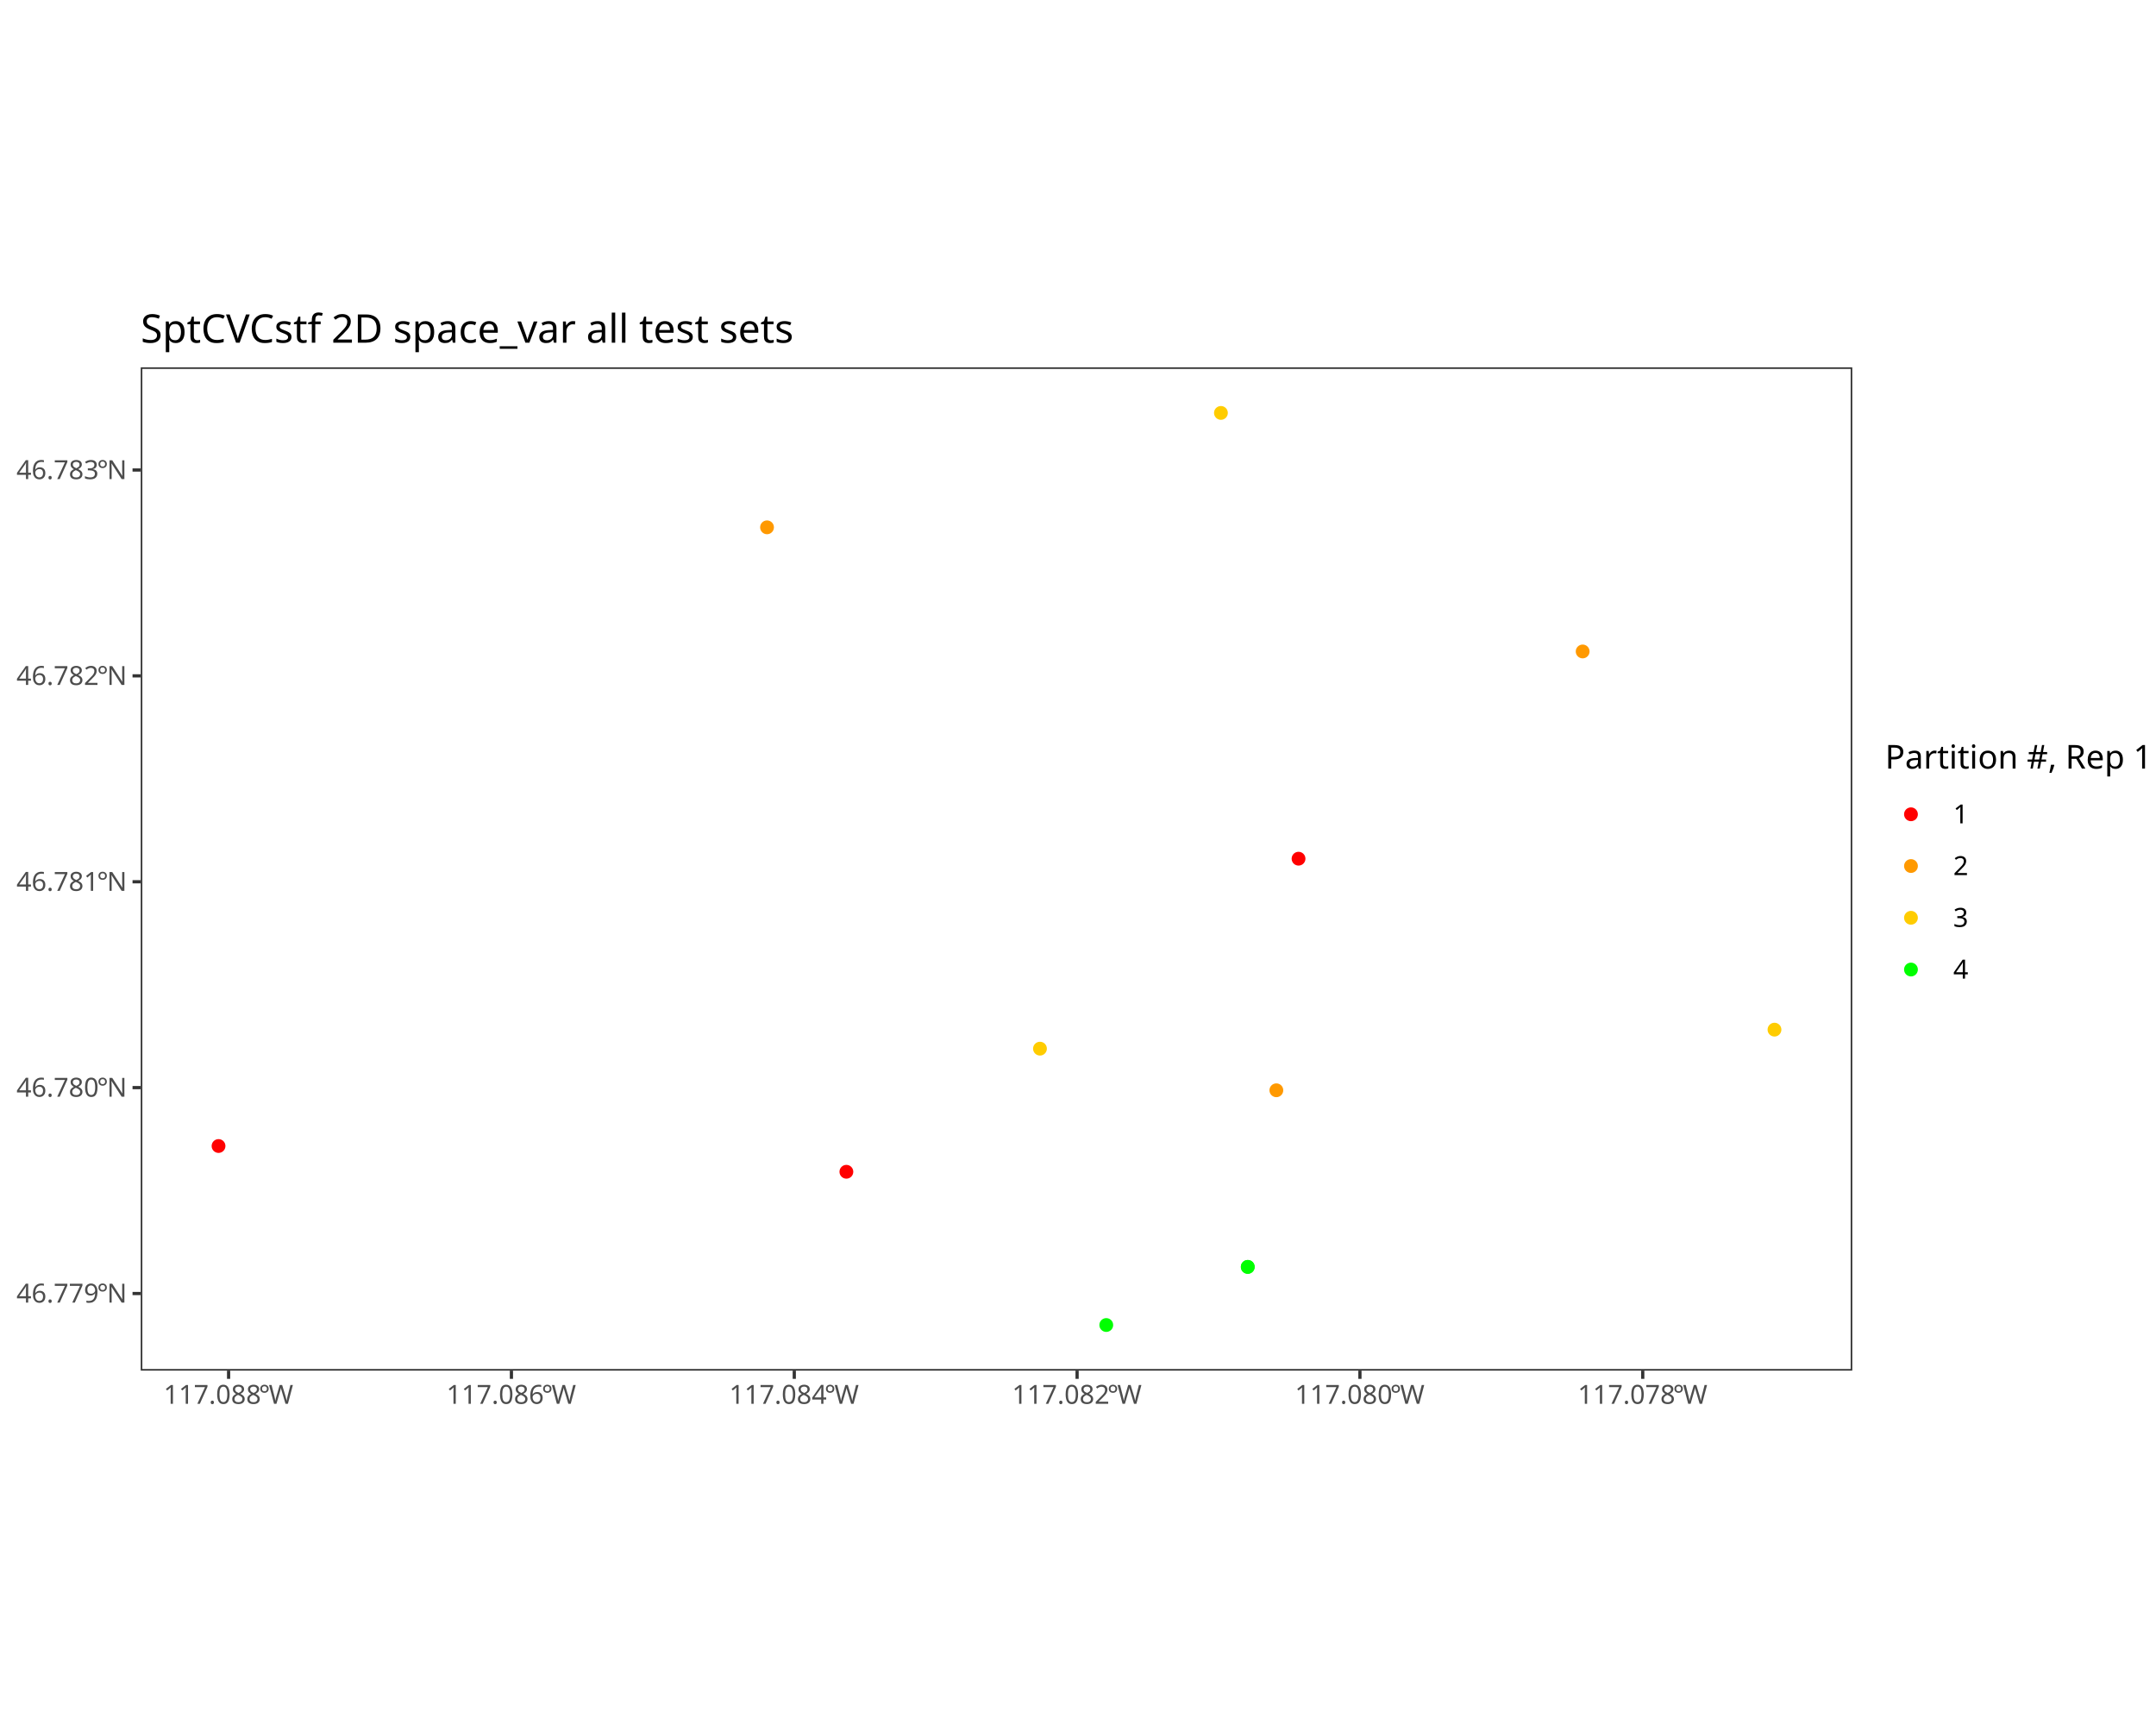
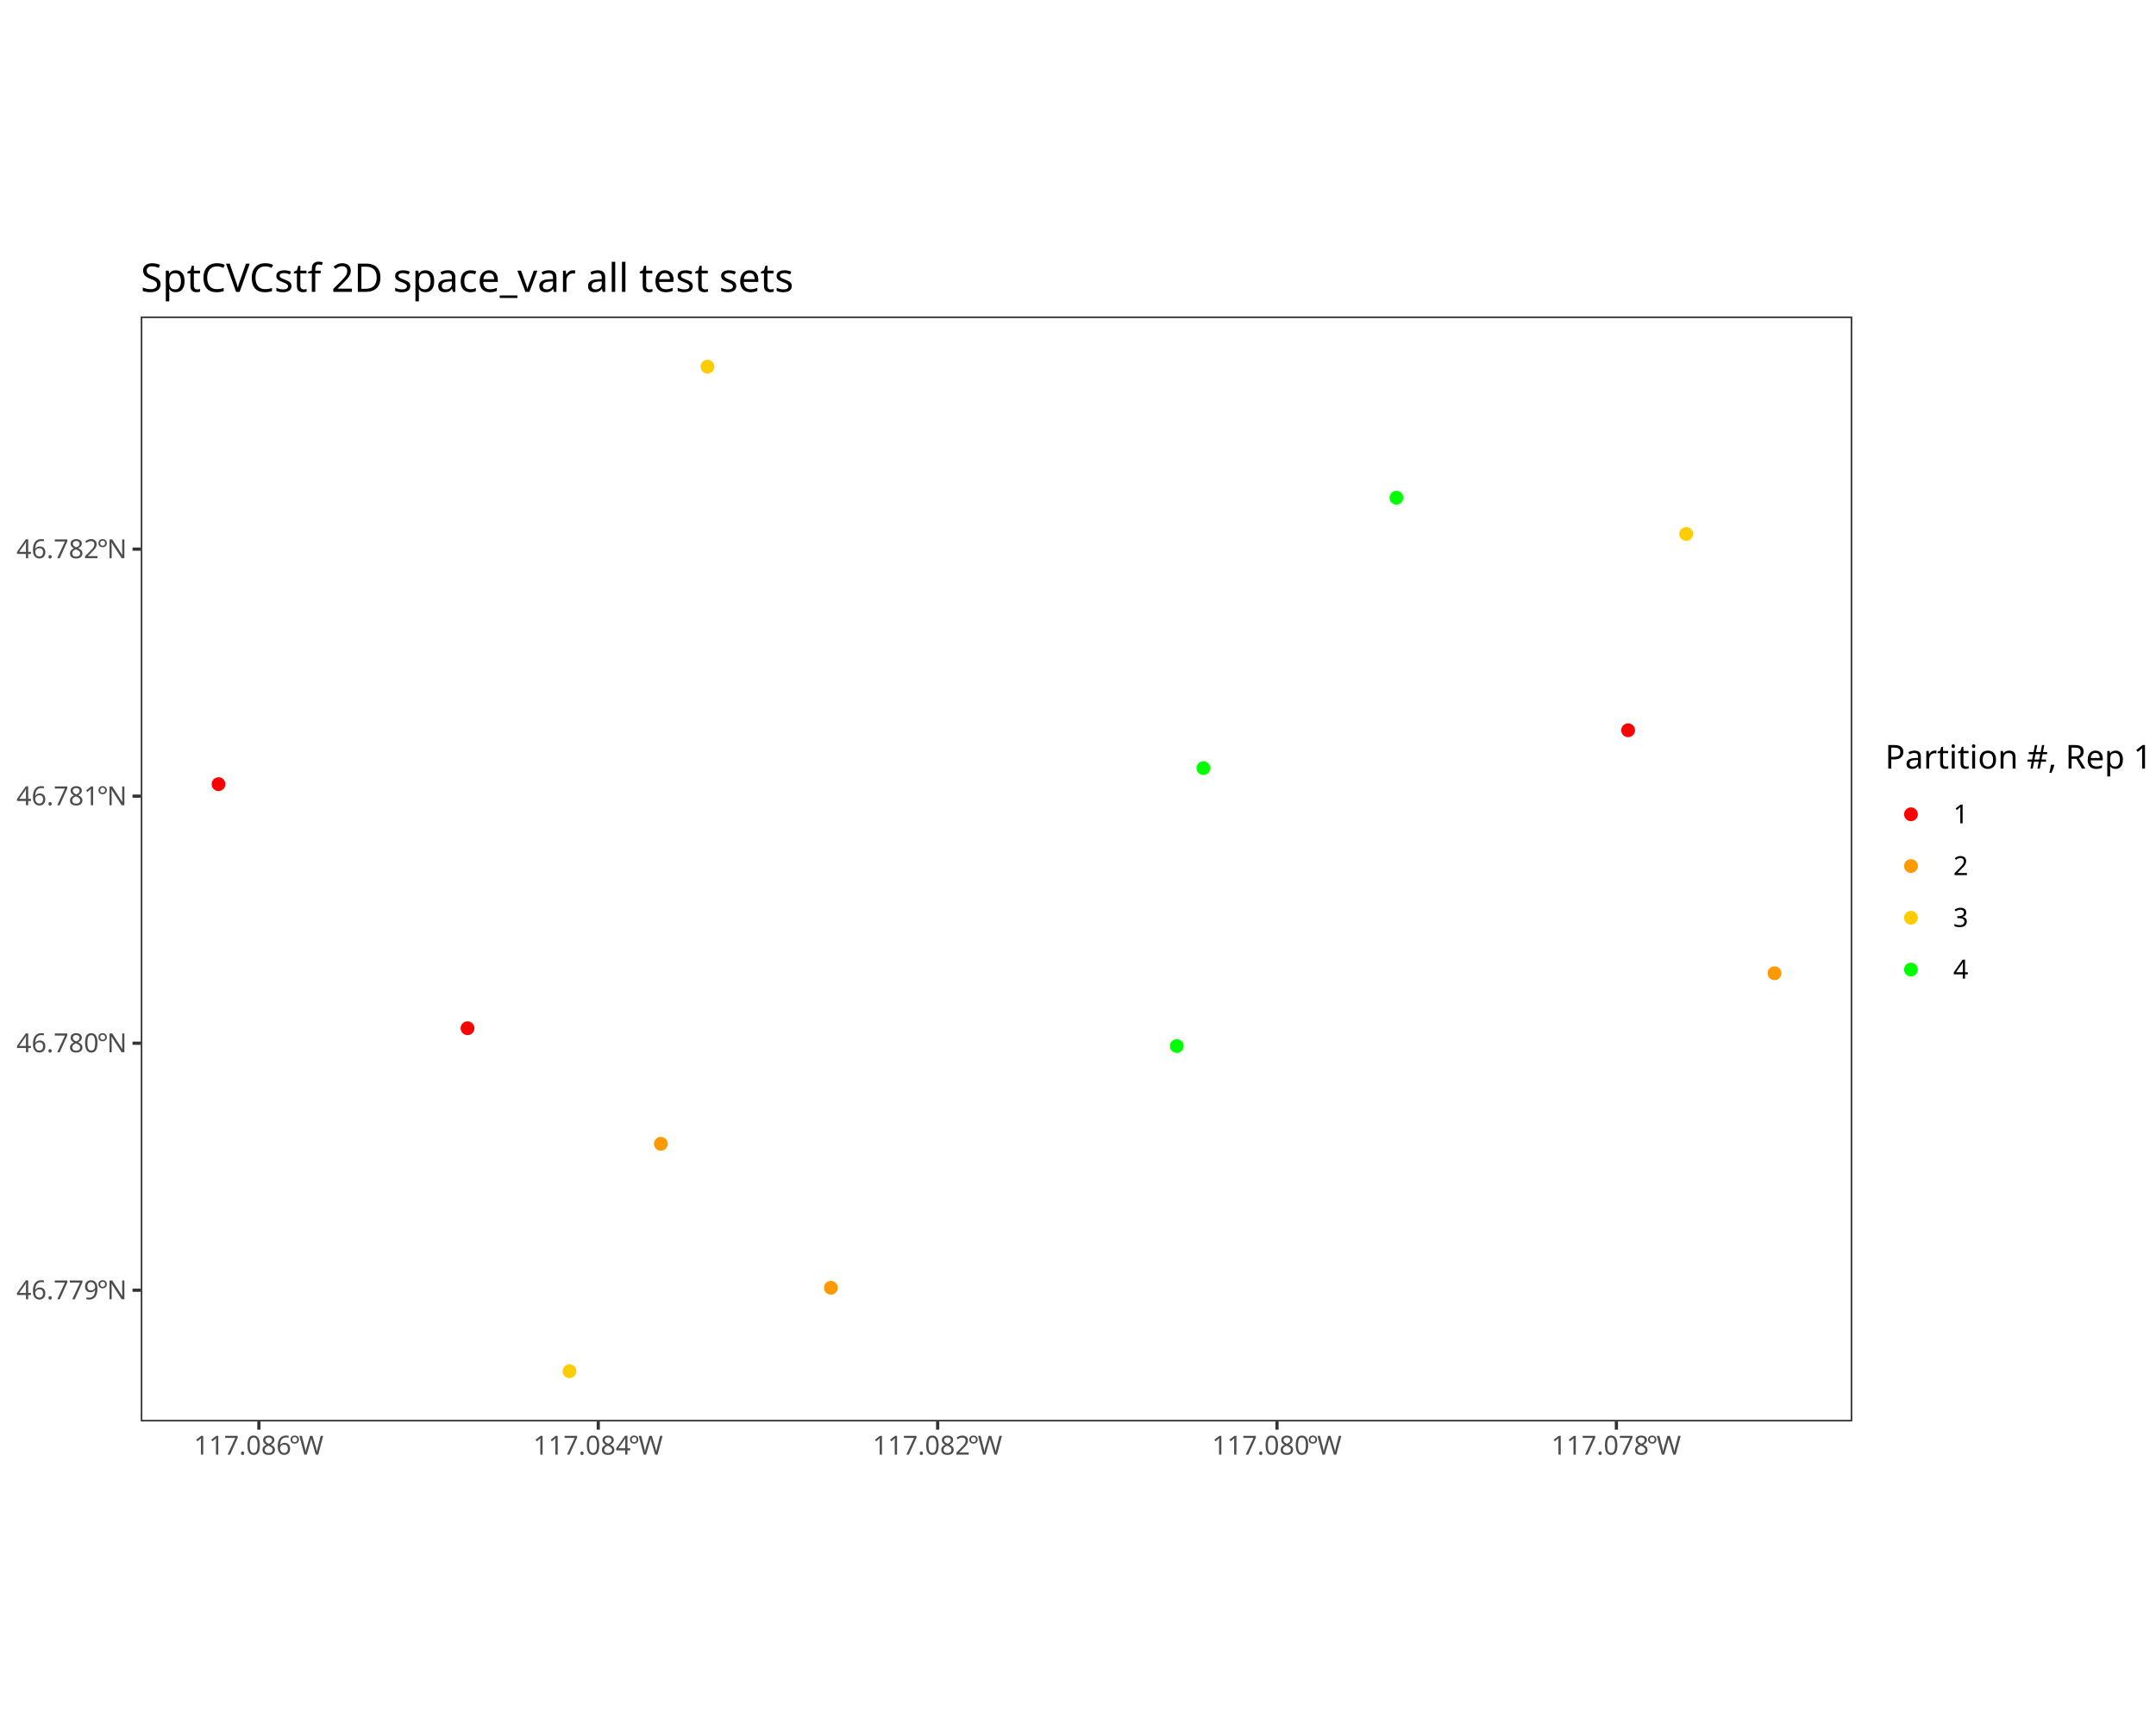
<svg xmlns="http://www.w3.org/2000/svg" class="svglite" data-engine-version="2.0" width="720.00pt" height="576.00pt" viewBox="0 0 720.00 576.00">
  <defs>
    <style type="text/css">
    .svglite line, .svglite polyline, .svglite polygon, .svglite path, .svglite rect, .svglite circle {
      fill: none;
      stroke: #000000;
      stroke-linecap: round;
      stroke-linejoin: round;
      stroke-miterlimit: 10.00;
    }
  </style>
  </defs>
  <rect width="100%" height="100%" style="stroke: none; fill: #FFFFFF;" />
  <defs>
    <clipPath id="cpMC4wMHw3MjAuMDB8MC4wMHw1NzYuMDA=">
      <rect x="0.00" y="0.00" width="720.00" height="576.00" />
    </clipPath>
  </defs>
  <g clip-path="url(#cpMC4wMHw3MjAuMDB8MC4wMHw1NzYuMDA=)">
</g>
  <defs>
-     <clipPath id="cpMC4wMHw3MjAuMDB8OTkuODZ8NDc2LjE0">
-       <rect x="0.00" y="99.86" width="720.00" height="376.27" />
+     <clipPath id="cpMC4wMHw3MjAuMDB8ODIuODl8NDkzLjEx">
+       <rect x="0.00" y="82.89" width="720.00" height="410.22" />
    </clipPath>
  </defs>
-   <g clip-path="url(#cpMC4wMHw3MjAuMDB8OTkuODZ8NDc2LjE0)">
-     <rect x="0.00" y="99.86" width="720.00" height="376.27" style="stroke-width: 1.07; stroke: #FFFFFF; fill: #FFFFFF;" />
+   <g clip-path="url(#cpMC4wMHw3MjAuMDB8ODIuODl8NDkzLjEx)">
+     <rect x="0.00" y="82.89" width="720.00" height="410.22" style="stroke-width: 1.07; stroke: #FFFFFF; fill: #FFFFFF;" />
  </g>
  <g clip-path="url(#cpMC4wMHw3MjAuMDB8MC4wMHw1NzYuMDA=)">
</g>
  <defs>
-     <clipPath id="cpNDcuMDB8NjE4LjU3fDEyMi42NXw0NTcuNjc=">
-       <rect x="47.00" y="122.65" width="571.57" height="335.02" />
+     <clipPath id="cpNDcuMDB8NjE4LjU3fDEwNS42N3w0NzQuNjQ=">
+       <rect x="47.00" y="105.67" width="571.57" height="368.97" />
    </clipPath>
  </defs>
-   <g clip-path="url(#cpNDcuMDB8NjE4LjU3fDEyMi42NXw0NTcuNjc=)">
-     <rect x="47.00" y="122.65" width="571.57" height="335.02" style="stroke-width: 1.07; stroke: none; fill: #FFFFFF;" />
-     <circle cx="433.65" cy="286.73" r="1.95" style="stroke-width: 0.71; stroke: #FF0000; stroke-linecap: butt; fill: #FF0000;" />
-     <circle cx="72.98" cy="382.67" r="1.95" style="stroke-width: 0.71; stroke: #FF0000; stroke-linecap: butt; fill: #FF0000;" />
-     <circle cx="282.65" cy="391.27" r="1.95" style="stroke-width: 0.71; stroke: #FF0000; stroke-linecap: butt; fill: #FF0000;" />
-     <circle cx="256.15" cy="176.08" r="1.95" style="stroke-width: 0.71; stroke: #FF9900; stroke-linecap: butt; fill: #FF9900;" />
-     <circle cx="426.24" cy="364.06" r="1.95" style="stroke-width: 0.71; stroke: #FF9900; stroke-linecap: butt; fill: #FF9900;" />
-     <circle cx="528.53" cy="217.53" r="1.95" style="stroke-width: 0.71; stroke: #FF9900; stroke-linecap: butt; fill: #FF9900;" />
-     <circle cx="347.30" cy="350.16" r="1.95" style="stroke-width: 0.71; stroke: #FFCC00; stroke-linecap: butt; fill: #FFCC00;" />
-     <circle cx="407.73" cy="137.88" r="1.95" style="stroke-width: 0.71; stroke: #FFCC00; stroke-linecap: butt; fill: #FFCC00;" />
-     <circle cx="592.59" cy="343.81" r="1.95" style="stroke-width: 0.71; stroke: #FFCC00; stroke-linecap: butt; fill: #FFCC00;" />
-     <circle cx="369.44" cy="442.44" r="1.95" style="stroke-width: 0.71; stroke: #00FF00; stroke-linecap: butt; fill: #00FF00;" />
-     <circle cx="416.69" cy="423.03" r="1.95" style="stroke-width: 0.71; stroke: #00FF00; stroke-linecap: butt; fill: #00FF00;" />
-     <circle cx="416.69" cy="423.03" r="1.95" style="stroke-width: 0.71; stroke: #00FF00; stroke-linecap: butt; fill: #00FF00;" />
-     <rect x="47.00" y="122.65" width="571.57" height="335.02" style="stroke-width: 1.07; stroke: #333333;" />
+   <g clip-path="url(#cpNDcuMDB8NjE4LjU3fDEwNS42N3w0NzQuNjQ=)">
+     <rect x="47.00" y="105.67" width="571.57" height="368.97" style="stroke-width: 1.07; stroke: none; fill: #FFFFFF;" />
+     <circle cx="156.13" cy="343.34" r="1.95" style="stroke-width: 0.71; stroke: #FF0000; stroke-linecap: butt; fill: #FF0000;" />
+     <circle cx="543.71" cy="243.85" r="1.95" style="stroke-width: 0.71; stroke: #FF0000; stroke-linecap: butt; fill: #FF0000;" />
+     <circle cx="72.98" cy="261.84" r="1.95" style="stroke-width: 0.71; stroke: #FF0000; stroke-linecap: butt; fill: #FF0000;" />
+     <circle cx="592.59" cy="324.98" r="1.95" style="stroke-width: 0.71; stroke: #FF9900; stroke-linecap: butt; fill: #FF9900;" />
+     <circle cx="220.69" cy="381.93" r="1.95" style="stroke-width: 0.71; stroke: #FF9900; stroke-linecap: butt; fill: #FF9900;" />
+     <circle cx="277.47" cy="430.00" r="1.95" style="stroke-width: 0.71; stroke: #FF9900; stroke-linecap: butt; fill: #FF9900;" />
+     <circle cx="236.26" cy="122.44" r="1.95" style="stroke-width: 0.71; stroke: #FFCC00; stroke-linecap: butt; fill: #FFCC00;" />
+     <circle cx="563.10" cy="178.29" r="1.95" style="stroke-width: 0.71; stroke: #FFCC00; stroke-linecap: butt; fill: #FFCC00;" />
+     <circle cx="190.18" cy="457.87" r="1.95" style="stroke-width: 0.71; stroke: #FFCC00; stroke-linecap: butt; fill: #FFCC00;" />
+     <circle cx="392.99" cy="349.28" r="1.95" style="stroke-width: 0.71; stroke: #00FF00; stroke-linecap: butt; fill: #00FF00;" />
+     <circle cx="466.34" cy="166.20" r="1.95" style="stroke-width: 0.71; stroke: #00FF00; stroke-linecap: butt; fill: #00FF00;" />
+     <circle cx="401.88" cy="256.49" r="1.95" style="stroke-width: 0.71; stroke: #00FF00; stroke-linecap: butt; fill: #00FF00;" />
+     <rect x="47.00" y="105.67" width="571.57" height="368.97" style="stroke-width: 1.07; stroke: #333333;" />
  </g>
  <g clip-path="url(#cpMC4wMHw3MjAuMDB8MC4wMHw1NzYuMDA=)">
-     <text x="5.48" y="434.95" style="font-size: 8.80px; fill: #4D4D4D; font-family: sans;" textLength="26.92px" lengthAdjust="spacingAndGlyphs">46.779</text>
-     <text x="32.40" y="434.95" style="font-size: 8.80px; fill: #4D4D4D; font-family: sans;" textLength="3.31px" lengthAdjust="spacingAndGlyphs">°</text>
-     <text x="35.71" y="434.95" style="font-size: 8.80px; fill: #4D4D4D; font-family: sans;" textLength="6.36px" lengthAdjust="spacingAndGlyphs">N</text>
-     <text x="5.48" y="366.20" style="font-size: 8.80px; fill: #4D4D4D; font-family: sans;" textLength="26.92px" lengthAdjust="spacingAndGlyphs">46.780</text>
-     <text x="32.40" y="366.20" style="font-size: 8.80px; fill: #4D4D4D; font-family: sans;" textLength="3.31px" lengthAdjust="spacingAndGlyphs">°</text>
-     <text x="35.71" y="366.20" style="font-size: 8.80px; fill: #4D4D4D; font-family: sans;" textLength="6.36px" lengthAdjust="spacingAndGlyphs">N</text>
-     <text x="5.48" y="297.46" style="font-size: 8.80px; fill: #4D4D4D; font-family: sans;" textLength="26.92px" lengthAdjust="spacingAndGlyphs">46.781</text>
-     <text x="32.40" y="297.46" style="font-size: 8.80px; fill: #4D4D4D; font-family: sans;" textLength="3.31px" lengthAdjust="spacingAndGlyphs">°</text>
-     <text x="35.71" y="297.46" style="font-size: 8.80px; fill: #4D4D4D; font-family: sans;" textLength="6.36px" lengthAdjust="spacingAndGlyphs">N</text>
-     <text x="5.48" y="228.72" style="font-size: 8.80px; fill: #4D4D4D; font-family: sans;" textLength="26.92px" lengthAdjust="spacingAndGlyphs">46.782</text>
-     <text x="32.40" y="228.72" style="font-size: 8.80px; fill: #4D4D4D; font-family: sans;" textLength="3.31px" lengthAdjust="spacingAndGlyphs">°</text>
-     <text x="35.71" y="228.72" style="font-size: 8.80px; fill: #4D4D4D; font-family: sans;" textLength="6.36px" lengthAdjust="spacingAndGlyphs">N</text>
-     <text x="5.48" y="159.97" style="font-size: 8.80px; fill: #4D4D4D; font-family: sans;" textLength="26.92px" lengthAdjust="spacingAndGlyphs">46.783</text>
-     <text x="32.40" y="159.97" style="font-size: 8.80px; fill: #4D4D4D; font-family: sans;" textLength="3.31px" lengthAdjust="spacingAndGlyphs">°</text>
-     <text x="35.71" y="159.97" style="font-size: 8.80px; fill: #4D4D4D; font-family: sans;" textLength="6.36px" lengthAdjust="spacingAndGlyphs">N</text>
-     <polyline points="44.26,431.92 47.00,431.92 " style="stroke-width: 1.07; stroke: #333333; stroke-linecap: butt;" />
-     <polyline points="44.26,363.17 47.00,363.17 " style="stroke-width: 1.07; stroke: #333333; stroke-linecap: butt;" />
-     <polyline points="44.26,294.43 47.00,294.43 " style="stroke-width: 1.07; stroke: #333333; stroke-linecap: butt;" />
-     <polyline points="44.26,225.68 47.00,225.68 " style="stroke-width: 1.07; stroke: #333333; stroke-linecap: butt;" />
-     <polyline points="44.26,156.94 47.00,156.94 " style="stroke-width: 1.07; stroke: #333333; stroke-linecap: butt;" />
-     <polyline points="76.34,460.41 76.34,457.67 " style="stroke-width: 1.07; stroke: #333333; stroke-linecap: butt;" />
-     <polyline points="170.79,460.41 170.79,457.67 " style="stroke-width: 1.07; stroke: #333333; stroke-linecap: butt;" />
-     <polyline points="265.25,460.41 265.25,457.67 " style="stroke-width: 1.07; stroke: #333333; stroke-linecap: butt;" />
-     <polyline points="359.70,460.41 359.70,457.67 " style="stroke-width: 1.07; stroke: #333333; stroke-linecap: butt;" />
-     <polyline points="454.15,460.41 454.15,457.67 " style="stroke-width: 1.07; stroke: #333333; stroke-linecap: butt;" />
-     <polyline points="548.60,460.41 548.60,457.67 " style="stroke-width: 1.07; stroke: #333333; stroke-linecap: butt;" />
-     <text x="54.63" y="468.75" style="font-size: 8.80px; fill: #4D4D4D; font-family: sans;" textLength="31.81px" lengthAdjust="spacingAndGlyphs">117.088</text>
-     <text x="86.44" y="468.75" style="font-size: 8.80px; fill: #4D4D4D; font-family: sans;" textLength="3.31px" lengthAdjust="spacingAndGlyphs">°</text>
-     <text x="89.75" y="468.75" style="font-size: 8.80px; fill: #4D4D4D; font-family: sans;" textLength="8.31px" lengthAdjust="spacingAndGlyphs">W</text>
-     <text x="149.08" y="468.75" style="font-size: 8.80px; fill: #4D4D4D; font-family: sans;" textLength="31.81px" lengthAdjust="spacingAndGlyphs">117.086</text>
-     <text x="180.89" y="468.75" style="font-size: 8.80px; fill: #4D4D4D; font-family: sans;" textLength="3.31px" lengthAdjust="spacingAndGlyphs">°</text>
-     <text x="184.20" y="468.75" style="font-size: 8.80px; fill: #4D4D4D; font-family: sans;" textLength="8.31px" lengthAdjust="spacingAndGlyphs">W</text>
-     <text x="243.53" y="468.75" style="font-size: 8.80px; fill: #4D4D4D; font-family: sans;" textLength="31.81px" lengthAdjust="spacingAndGlyphs">117.084</text>
-     <text x="275.34" y="468.75" style="font-size: 8.80px; fill: #4D4D4D; font-family: sans;" textLength="3.31px" lengthAdjust="spacingAndGlyphs">°</text>
-     <text x="278.65" y="468.75" style="font-size: 8.80px; fill: #4D4D4D; font-family: sans;" textLength="8.31px" lengthAdjust="spacingAndGlyphs">W</text>
-     <text x="337.98" y="468.75" style="font-size: 8.80px; fill: #4D4D4D; font-family: sans;" textLength="31.81px" lengthAdjust="spacingAndGlyphs">117.082</text>
-     <text x="369.80" y="468.75" style="font-size: 8.80px; fill: #4D4D4D; font-family: sans;" textLength="3.31px" lengthAdjust="spacingAndGlyphs">°</text>
-     <text x="373.11" y="468.75" style="font-size: 8.80px; fill: #4D4D4D; font-family: sans;" textLength="8.31px" lengthAdjust="spacingAndGlyphs">W</text>
-     <text x="432.44" y="468.75" style="font-size: 8.80px; fill: #4D4D4D; font-family: sans;" textLength="31.81px" lengthAdjust="spacingAndGlyphs">117.080</text>
-     <text x="464.25" y="468.75" style="font-size: 8.80px; fill: #4D4D4D; font-family: sans;" textLength="3.31px" lengthAdjust="spacingAndGlyphs">°</text>
-     <text x="467.56" y="468.75" style="font-size: 8.80px; fill: #4D4D4D; font-family: sans;" textLength="8.31px" lengthAdjust="spacingAndGlyphs">W</text>
-     <text x="526.89" y="468.75" style="font-size: 8.80px; fill: #4D4D4D; font-family: sans;" textLength="31.81px" lengthAdjust="spacingAndGlyphs">117.078</text>
-     <text x="558.70" y="468.75" style="font-size: 8.80px; fill: #4D4D4D; font-family: sans;" textLength="3.31px" lengthAdjust="spacingAndGlyphs">°</text>
-     <text x="562.01" y="468.75" style="font-size: 8.80px; fill: #4D4D4D; font-family: sans;" textLength="8.31px" lengthAdjust="spacingAndGlyphs">W</text>
+     <text x="5.48" y="433.85" style="font-size: 8.80px; fill: #4D4D4D; font-family: sans;" textLength="26.92px" lengthAdjust="spacingAndGlyphs">46.779</text>
+     <text x="32.40" y="433.85" style="font-size: 8.80px; fill: #4D4D4D; font-family: sans;" textLength="3.31px" lengthAdjust="spacingAndGlyphs">°</text>
+     <text x="35.71" y="433.85" style="font-size: 8.80px; fill: #4D4D4D; font-family: sans;" textLength="6.36px" lengthAdjust="spacingAndGlyphs">N</text>
+     <text x="5.48" y="351.37" style="font-size: 8.80px; fill: #4D4D4D; font-family: sans;" textLength="26.92px" lengthAdjust="spacingAndGlyphs">46.780</text>
+     <text x="32.40" y="351.37" style="font-size: 8.80px; fill: #4D4D4D; font-family: sans;" textLength="3.31px" lengthAdjust="spacingAndGlyphs">°</text>
+     <text x="35.71" y="351.37" style="font-size: 8.80px; fill: #4D4D4D; font-family: sans;" textLength="6.36px" lengthAdjust="spacingAndGlyphs">N</text>
+     <text x="5.48" y="268.88" style="font-size: 8.80px; fill: #4D4D4D; font-family: sans;" textLength="26.92px" lengthAdjust="spacingAndGlyphs">46.781</text>
+     <text x="32.40" y="268.88" style="font-size: 8.80px; fill: #4D4D4D; font-family: sans;" textLength="3.31px" lengthAdjust="spacingAndGlyphs">°</text>
+     <text x="35.71" y="268.88" style="font-size: 8.80px; fill: #4D4D4D; font-family: sans;" textLength="6.36px" lengthAdjust="spacingAndGlyphs">N</text>
+     <text x="5.48" y="186.39" style="font-size: 8.80px; fill: #4D4D4D; font-family: sans;" textLength="26.92px" lengthAdjust="spacingAndGlyphs">46.782</text>
+     <text x="32.40" y="186.39" style="font-size: 8.80px; fill: #4D4D4D; font-family: sans;" textLength="3.31px" lengthAdjust="spacingAndGlyphs">°</text>
+     <text x="35.71" y="186.39" style="font-size: 8.80px; fill: #4D4D4D; font-family: sans;" textLength="6.36px" lengthAdjust="spacingAndGlyphs">N</text>
+     <polyline points="44.26,430.82 47.00,430.82 " style="stroke-width: 1.07; stroke: #333333; stroke-linecap: butt;" />
+     <polyline points="44.26,348.34 47.00,348.34 " style="stroke-width: 1.07; stroke: #333333; stroke-linecap: butt;" />
+     <polyline points="44.26,265.85 47.00,265.85 " style="stroke-width: 1.07; stroke: #333333; stroke-linecap: butt;" />
+     <polyline points="44.26,183.36 47.00,183.36 " style="stroke-width: 1.07; stroke: #333333; stroke-linecap: butt;" />
+     <polyline points="86.46,477.38 86.46,474.64 " style="stroke-width: 1.07; stroke: #333333; stroke-linecap: butt;" />
+     <polyline points="199.79,477.38 199.79,474.64 " style="stroke-width: 1.07; stroke: #333333; stroke-linecap: butt;" />
+     <polyline points="313.13,477.38 313.13,474.64 " style="stroke-width: 1.07; stroke: #333333; stroke-linecap: butt;" />
+     <polyline points="426.46,477.38 426.46,474.64 " style="stroke-width: 1.07; stroke: #333333; stroke-linecap: butt;" />
+     <polyline points="539.80,477.38 539.80,474.64 " style="stroke-width: 1.07; stroke: #333333; stroke-linecap: butt;" />
+     <text x="64.74" y="485.72" style="font-size: 8.80px; fill: #4D4D4D; font-family: sans;" textLength="31.81px" lengthAdjust="spacingAndGlyphs">117.086</text>
+     <text x="96.55" y="485.72" style="font-size: 8.80px; fill: #4D4D4D; font-family: sans;" textLength="3.31px" lengthAdjust="spacingAndGlyphs">°</text>
+     <text x="99.87" y="485.72" style="font-size: 8.80px; fill: #4D4D4D; font-family: sans;" textLength="8.31px" lengthAdjust="spacingAndGlyphs">W</text>
+     <text x="178.08" y="485.72" style="font-size: 8.80px; fill: #4D4D4D; font-family: sans;" textLength="31.81px" lengthAdjust="spacingAndGlyphs">117.084</text>
+     <text x="209.89" y="485.72" style="font-size: 8.80px; fill: #4D4D4D; font-family: sans;" textLength="3.31px" lengthAdjust="spacingAndGlyphs">°</text>
+     <text x="213.20" y="485.72" style="font-size: 8.80px; fill: #4D4D4D; font-family: sans;" textLength="8.31px" lengthAdjust="spacingAndGlyphs">W</text>
+     <text x="291.41" y="485.72" style="font-size: 8.80px; fill: #4D4D4D; font-family: sans;" textLength="31.81px" lengthAdjust="spacingAndGlyphs">117.082</text>
+     <text x="323.22" y="485.72" style="font-size: 8.80px; fill: #4D4D4D; font-family: sans;" textLength="3.31px" lengthAdjust="spacingAndGlyphs">°</text>
+     <text x="326.53" y="485.72" style="font-size: 8.80px; fill: #4D4D4D; font-family: sans;" textLength="8.31px" lengthAdjust="spacingAndGlyphs">W</text>
+     <text x="404.75" y="485.72" style="font-size: 8.80px; fill: #4D4D4D; font-family: sans;" textLength="31.81px" lengthAdjust="spacingAndGlyphs">117.080</text>
+     <text x="436.56" y="485.72" style="font-size: 8.80px; fill: #4D4D4D; font-family: sans;" textLength="3.31px" lengthAdjust="spacingAndGlyphs">°</text>
+     <text x="439.87" y="485.72" style="font-size: 8.80px; fill: #4D4D4D; font-family: sans;" textLength="8.31px" lengthAdjust="spacingAndGlyphs">W</text>
+     <text x="518.08" y="485.72" style="font-size: 8.80px; fill: #4D4D4D; font-family: sans;" textLength="31.81px" lengthAdjust="spacingAndGlyphs">117.078</text>
+     <text x="549.89" y="485.72" style="font-size: 8.80px; fill: #4D4D4D; font-family: sans;" textLength="3.31px" lengthAdjust="spacingAndGlyphs">°</text>
+     <text x="553.20" y="485.72" style="font-size: 8.80px; fill: #4D4D4D; font-family: sans;" textLength="8.31px" lengthAdjust="spacingAndGlyphs">W</text>
    <rect x="629.53" y="247.93" width="84.99" height="84.45" style="stroke-width: 1.07; stroke: none; fill: #FFFFFF;" />
    <text x="629.53" y="256.64" style="font-size: 11.00px; font-family: sans;" textLength="84.99px" lengthAdjust="spacingAndGlyphs">Partition #, Rep 1</text>
    <rect x="629.53" y="263.26" width="17.28" height="17.28" style="stroke-width: 1.07; stroke: none; fill: #FFFFFF;" />
    <circle cx="638.17" cy="271.90" r="1.95" style="stroke-width: 0.71; stroke: #FF0000; fill: #FF0000;" />
    <rect x="629.53" y="280.54" width="17.28" height="17.28" style="stroke-width: 1.07; stroke: none; fill: #FFFFFF;" />
    <circle cx="638.17" cy="289.18" r="1.95" style="stroke-width: 0.71; stroke: #FF9900; fill: #FF9900;" />
    <rect x="629.53" y="297.82" width="17.28" height="17.28" style="stroke-width: 1.07; stroke: none; fill: #FFFFFF;" />
    <circle cx="638.17" cy="306.46" r="1.95" style="stroke-width: 0.71; stroke: #FFCC00; fill: #FFCC00;" />
    <rect x="629.53" y="315.10" width="17.28" height="17.28" style="stroke-width: 1.07; stroke: none; fill: #FFFFFF;" />
    <circle cx="638.17" cy="323.74" r="1.95" style="stroke-width: 0.71; stroke: #00FF00; fill: #00FF00;" />
    <text x="652.29" y="274.93" style="font-size: 8.80px; font-family: sans;" textLength="4.89px" lengthAdjust="spacingAndGlyphs">1</text>
    <text x="652.29" y="292.21" style="font-size: 8.80px; font-family: sans;" textLength="4.89px" lengthAdjust="spacingAndGlyphs">2</text>
    <text x="652.29" y="309.49" style="font-size: 8.80px; font-family: sans;" textLength="4.89px" lengthAdjust="spacingAndGlyphs">3</text>
    <text x="652.29" y="326.77" style="font-size: 8.80px; font-family: sans;" textLength="4.89px" lengthAdjust="spacingAndGlyphs">4</text>
-     <text x="47.00" y="114.43" style="font-size: 13.20px; font-family: sans;" textLength="216.47px" lengthAdjust="spacingAndGlyphs">SptCVCstf 2D space_var all test sets</text>
+     <text x="47.00" y="97.45" style="font-size: 13.20px; font-family: sans;" textLength="216.47px" lengthAdjust="spacingAndGlyphs">SptCVCstf 2D space_var all test sets</text>
  </g>
</svg>
